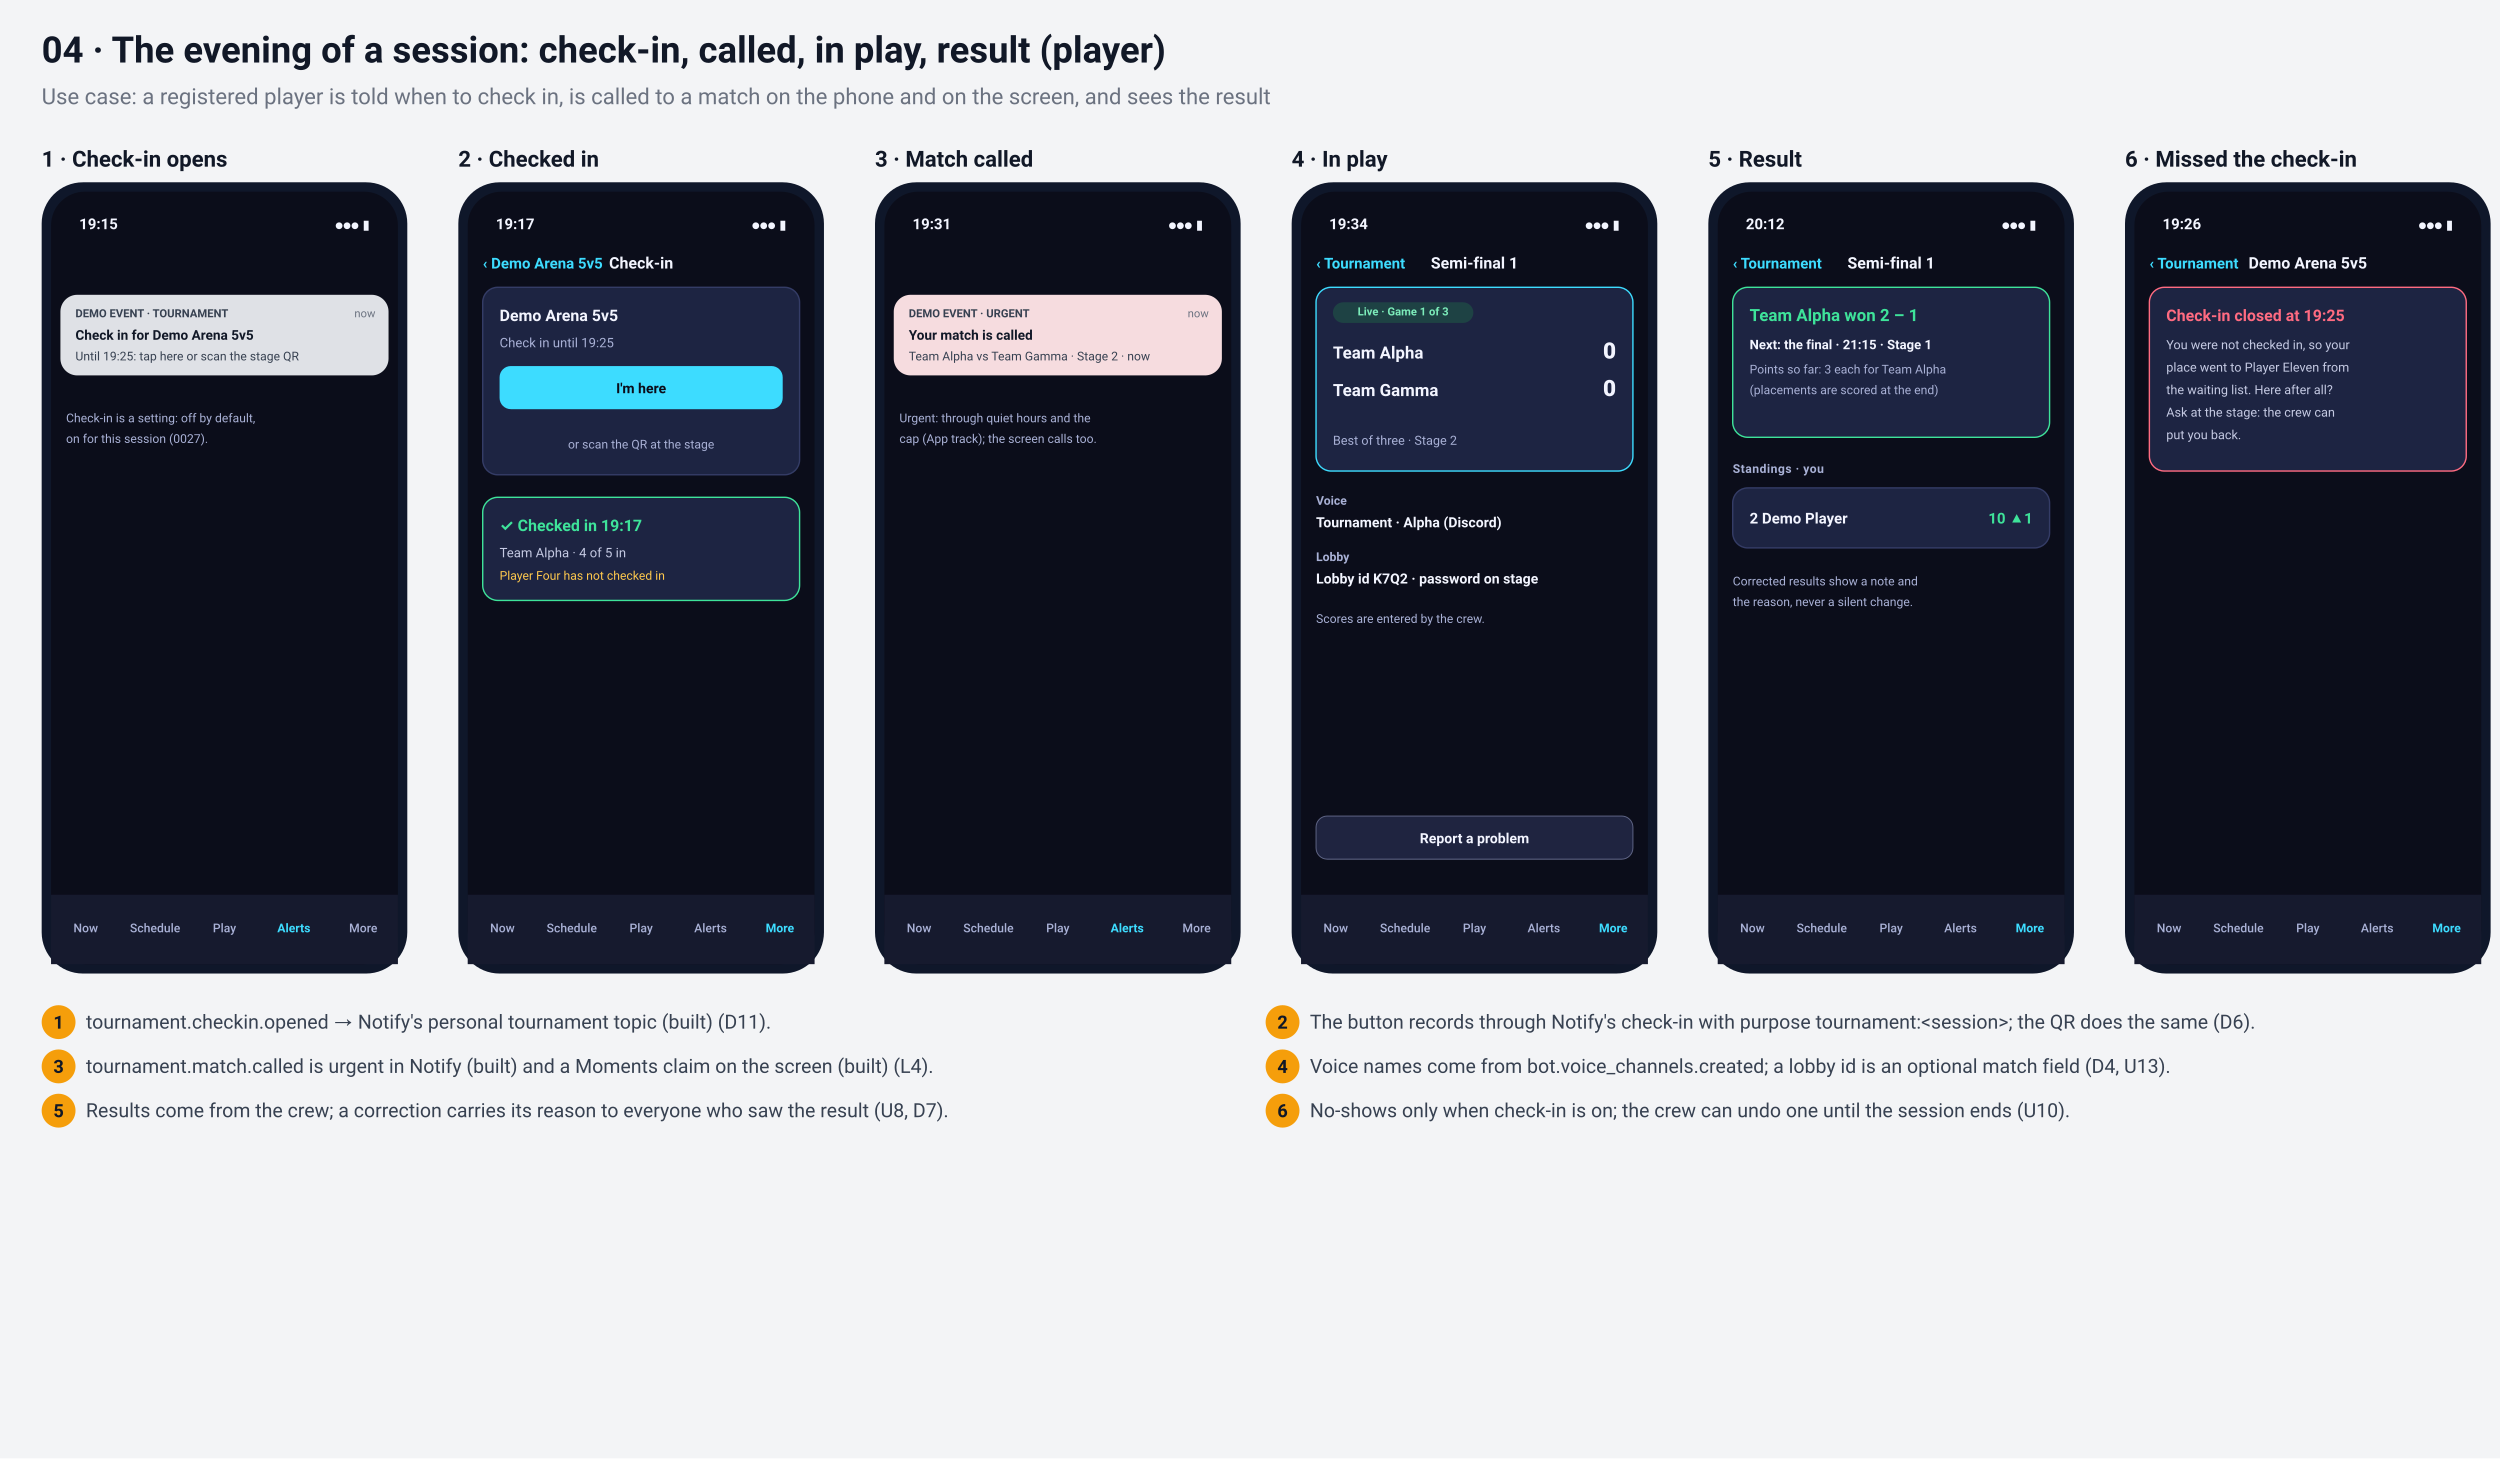
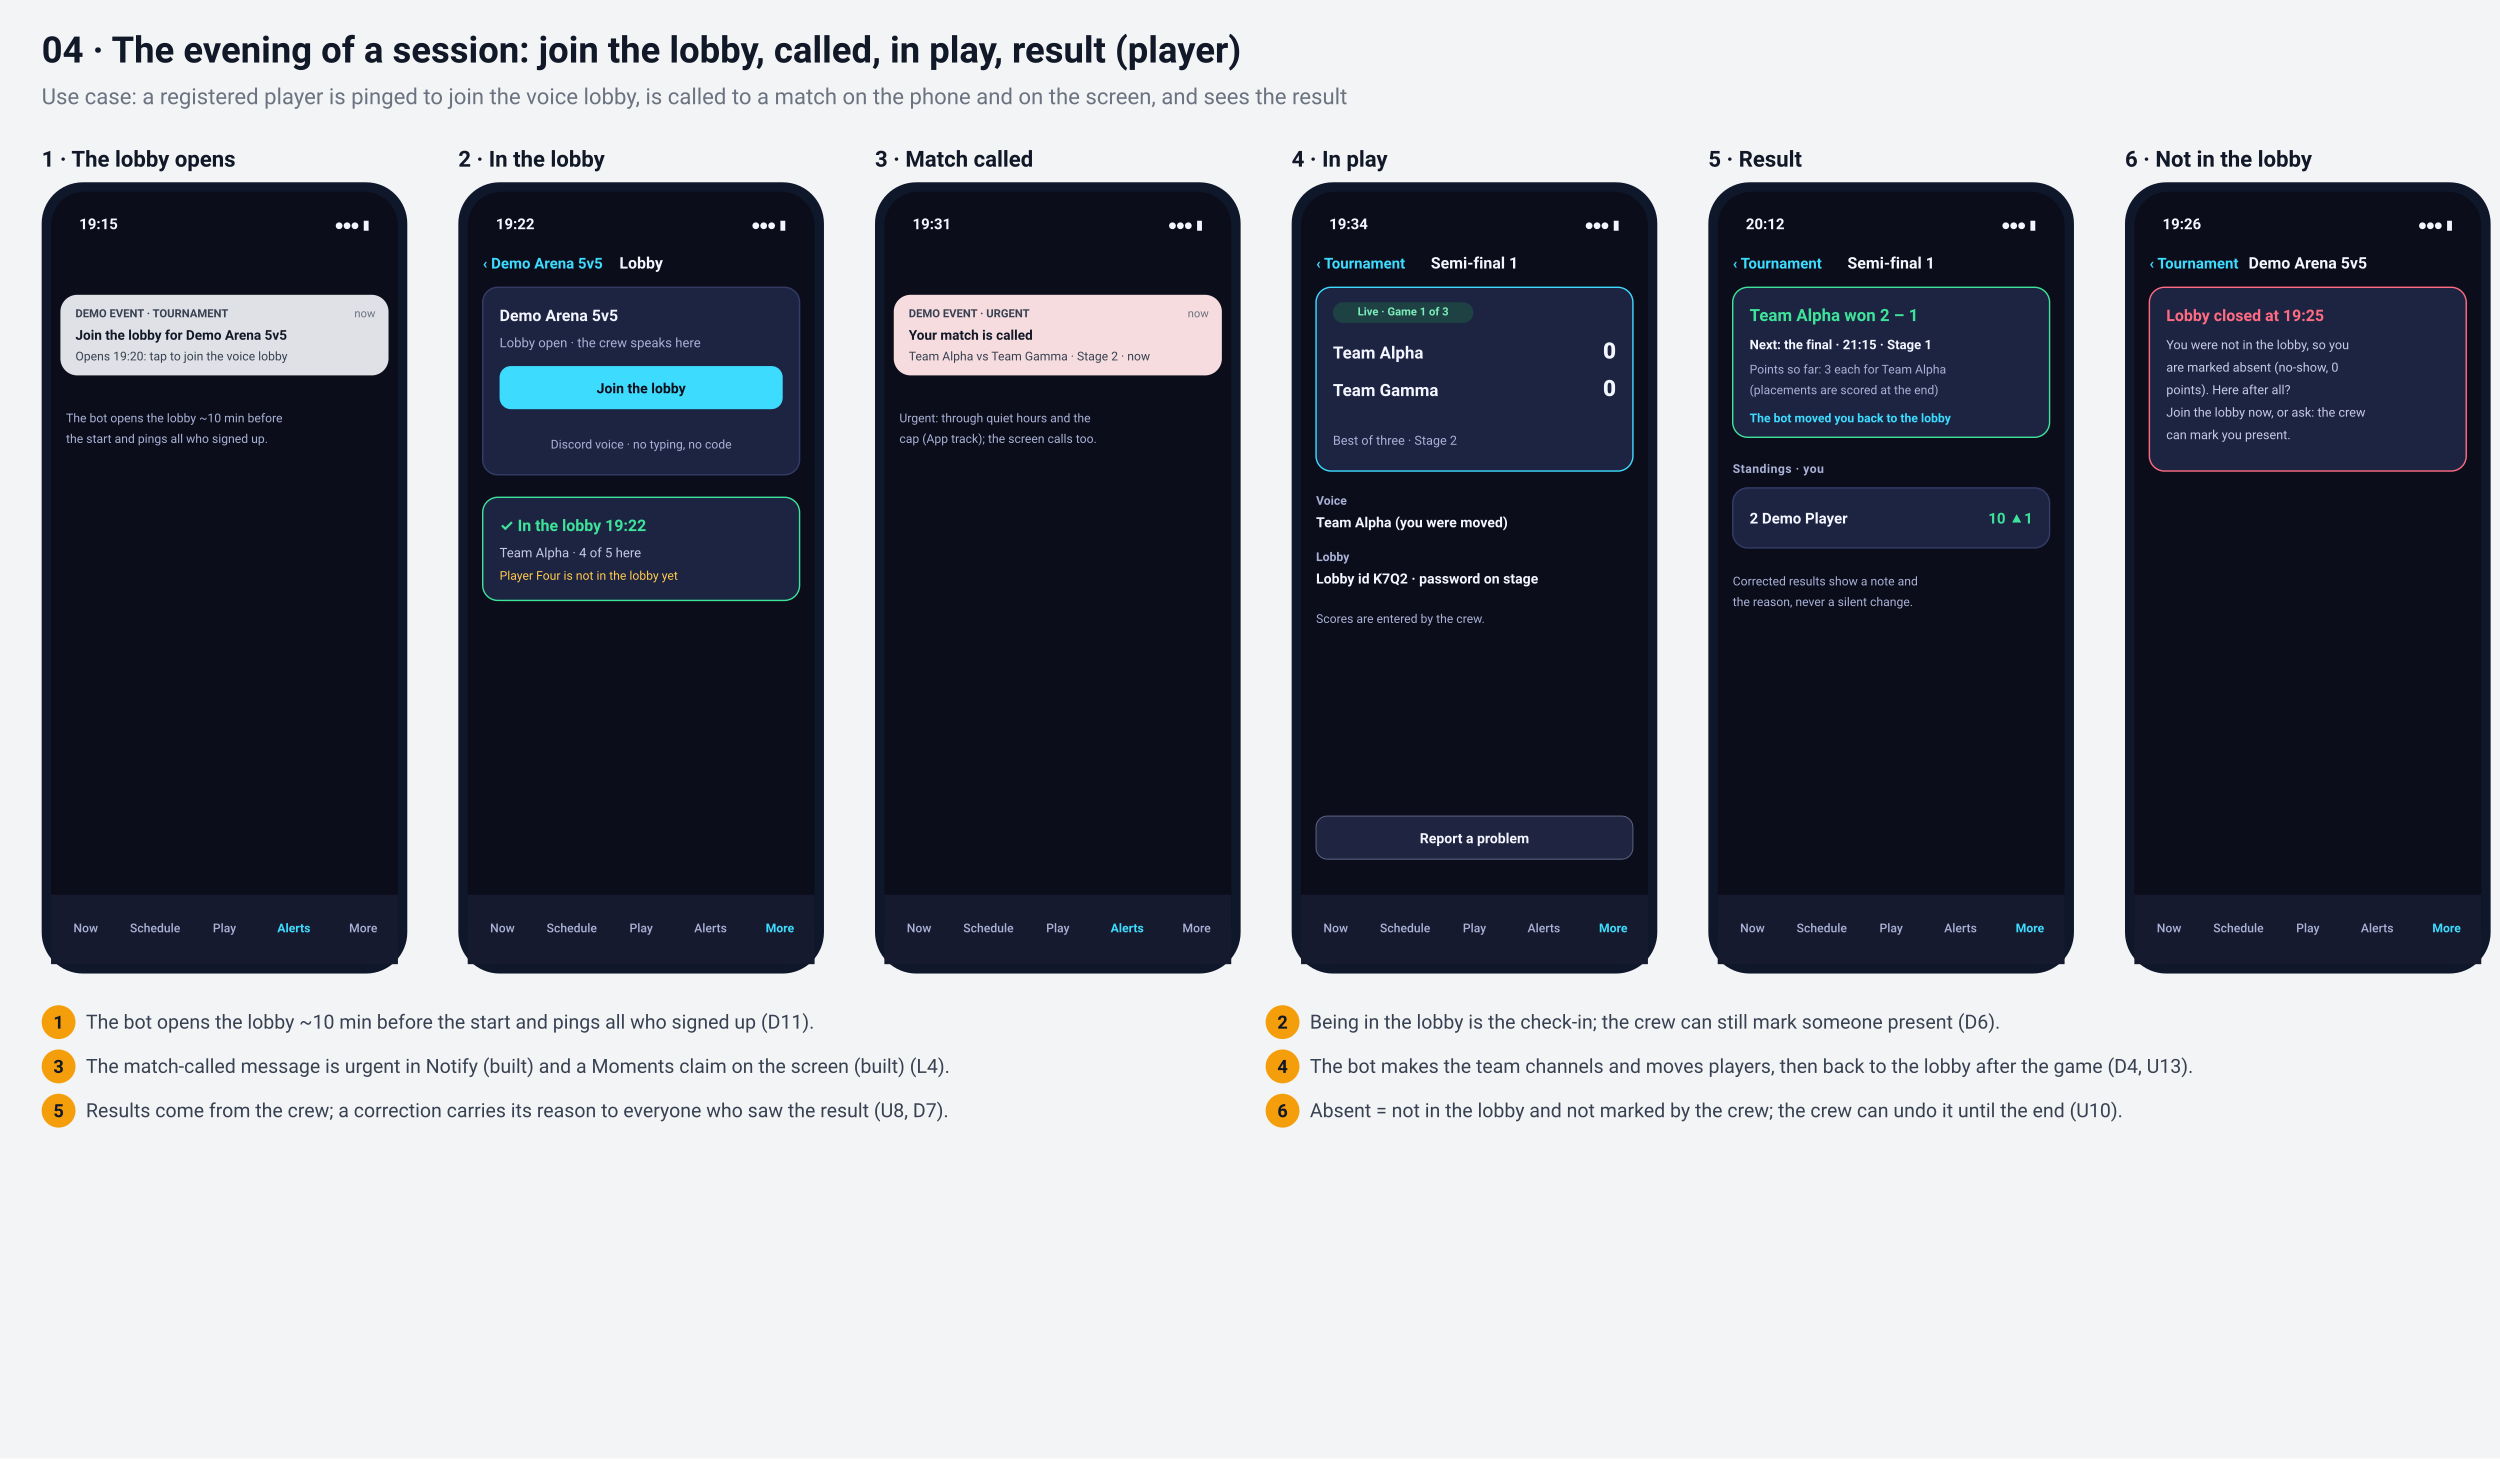
<svg xmlns="http://www.w3.org/2000/svg" viewBox="0 0 1920 1120" width="1920" height="1120" font-family="system-ui, -apple-system, 'Segoe UI', Roboto, Helvetica, Arial, sans-serif">
  <defs>
    <marker id="ah" viewBox="0 0 10 10" refX="9" refY="5" markerWidth="8" markerHeight="8" orient="auto-start-reverse">
      <path d="M0,0 L10,5 L0,10 z" fill="#6b7280" />
    </marker>
  </defs>
  <rect x="0.0" y="0.0" width="1920.0" height="1120.0" rx="0" fill="#f3f4f6" />
-   <text x="32.0" y="48.0" font-size="28" fill="#111827" font-weight="700" text-anchor="start" data-box="32.0 1888.0">04 · The evening of a session: check-in, called, in play, result (player)</text>
-   <text x="32.0" y="80.0" font-size="17" fill="#6b7280" font-weight="400" text-anchor="start" data-box="32.0 1888.0">Use case: a registered player is told when to check in, is called to a match on the phone and on the screen, and sees the result</text>
-   <text x="32.0" y="128.0" font-size="17" fill="#111827" font-weight="700" text-anchor="start" data-box="32.0 312.0">1 · Check-in opens</text>
-   <text x="352.0" y="128.0" font-size="17" fill="#111827" font-weight="700" text-anchor="start" data-box="352.0 632.0">2 · Checked in</text>
+   <text x="32.0" y="48.0" font-size="28" fill="#111827" font-weight="700" text-anchor="start" data-box="32.0 1888.0">04 · The evening of a session: join the lobby, called, in play, result (player)</text>
+   <text x="32.0" y="80.0" font-size="17" fill="#6b7280" font-weight="400" text-anchor="start" data-box="32.0 1888.0">Use case: a registered player is pinged to join the voice lobby, is called to a match on the phone and on the screen, and sees the result</text>
+   <text x="32.0" y="128.0" font-size="17" fill="#111827" font-weight="700" text-anchor="start" data-box="32.0 312.0">1 · The lobby opens</text>
+   <text x="352.0" y="128.0" font-size="17" fill="#111827" font-weight="700" text-anchor="start" data-box="352.0 632.0">2 · In the lobby</text>
  <text x="672.0" y="128.0" font-size="17" fill="#111827" font-weight="700" text-anchor="start" data-box="672.0 952.0">3 · Match called</text>
  <text x="992.0" y="128.0" font-size="17" fill="#111827" font-weight="700" text-anchor="start" data-box="992.0 1272.0">4 · In play</text>
  <text x="1312.0" y="128.0" font-size="17" fill="#111827" font-weight="700" text-anchor="start" data-box="1312.0 1592.0">5 · Result</text>
-   <text x="1632.0" y="128.0" font-size="17" fill="#111827" font-weight="700" text-anchor="start" data-box="1632.0 1912.0">6 · Missed the check-in</text>
+   <text x="1632.0" y="128.0" font-size="17" fill="#111827" font-weight="700" text-anchor="start" data-box="1632.0 1912.0">6 · Not in the lobby</text>
  <g transform="translate(32.0,140.0) scale(0.72)">
    <rect x="0.0" y="0.0" width="390.0" height="844.0" rx="44" fill="#0f172a" />
    <rect x="10.0" y="10.0" width="370.0" height="824.0" rx="36" fill="#0b0d1a" />
    <text x="40.0" y="50.0" font-size="16" fill="#f3f5ff" font-weight="600" text-anchor="start">19:15</text>
    <text x="350.0" y="50.0" font-size="14" fill="#f3f5ff" font-weight="400" text-anchor="end">●●● ▮</text>
    <rect x="10.0" y="760.0" width="370.0" height="74.0" rx="0" fill="#161a2e" />
    <text x="47.0" y="800.0" font-size="13" fill="#a9b1d6" font-weight="500" text-anchor="middle">Now</text>
    <text x="121.0" y="800.0" font-size="13" fill="#a9b1d6" font-weight="500" text-anchor="middle">Schedule</text>
    <text x="195.0" y="800.0" font-size="13" fill="#a9b1d6" font-weight="500" text-anchor="middle">Play</text>
    <text x="269.0" y="800.0" font-size="13" fill="#3ddcff" font-weight="600" text-anchor="middle">Alerts</text>
    <text x="343.0" y="800.0" font-size="13" fill="#a9b1d6" font-weight="500" text-anchor="middle">More</text>
    <rect x="20.0" y="120.0" width="350.0" height="86.0" rx="18" fill="#e5e7eb" opacity="0.97" />
    <text x="36.0" y="144.0" font-size="12" fill="#374151" font-weight="600" text-anchor="start" data-box="36.0 310.0">DEMO EVENT · TOURNAMENT</text>
    <text x="356.0" y="144.0" font-size="12" fill="#6b7280" font-weight="400" text-anchor="end">now</text>
-     <text x="36.0" y="168.0" font-size="14.5" fill="#111827" font-weight="700" text-anchor="start" data-box="36.0 358.0">Check in for Demo Arena 5v5</text>
-     <text x="36.0" y="190.0" font-size="13" fill="#374151" font-weight="400" text-anchor="start" data-box="36.0 358.0">Until 19:25: tap here or scan the stage QR</text>
-     <text x="26.0" y="256.0" font-size="13" fill="#a9b1d6" font-weight="400" text-anchor="start" data-box="26.0 364.0">Check-in is a setting: off by default,</text>
-     <text x="26.0" y="278.0" font-size="13" fill="#a9b1d6" font-weight="400" text-anchor="start" data-box="26.0 364.0">on for this session (0027).</text>
+     <text x="36.0" y="168.0" font-size="14.5" fill="#111827" font-weight="700" text-anchor="start" data-box="36.0 358.0">Join the lobby for Demo Arena 5v5</text>
+     <text x="36.0" y="190.0" font-size="13" fill="#374151" font-weight="400" text-anchor="start" data-box="36.0 358.0">Opens 19:20: tap to join the voice lobby</text>
+     <text x="26.0" y="256.0" font-size="13" fill="#a9b1d6" font-weight="400" text-anchor="start" data-box="26.0 364.0">The bot opens the lobby ~10 min before</text>
+     <text x="26.0" y="278.0" font-size="13" fill="#a9b1d6" font-weight="400" text-anchor="start" data-box="26.0 364.0">the start and pings all who signed up.</text>
  </g>
  <g transform="translate(352.0,140.0) scale(0.72)">
    <rect x="0.0" y="0.0" width="390.0" height="844.0" rx="44" fill="#0f172a" />
    <rect x="10.0" y="10.0" width="370.0" height="824.0" rx="36" fill="#0b0d1a" />
-     <text x="40.0" y="50.0" font-size="16" fill="#f3f5ff" font-weight="600" text-anchor="start">19:17</text>
+     <text x="40.0" y="50.0" font-size="16" fill="#f3f5ff" font-weight="600" text-anchor="start">19:22</text>
    <text x="350.0" y="50.0" font-size="14" fill="#f3f5ff" font-weight="400" text-anchor="end">●●● ▮</text>
    <text x="26.0" y="92.0" font-size="16" fill="#3ddcff" font-weight="600" text-anchor="start">‹ Demo Arena 5v5</text>
-     <text x="195.0" y="92.0" font-size="17" fill="#f3f5ff" font-weight="700" text-anchor="middle" data-box="110.0 280.0">Check-in</text>
+     <text x="195.0" y="92.0" font-size="17" fill="#f3f5ff" font-weight="700" text-anchor="middle" data-box="110.0 280.0">Lobby</text>
    <rect x="10.0" y="760.0" width="370.0" height="74.0" rx="0" fill="#161a2e" />
    <text x="47.0" y="800.0" font-size="13" fill="#a9b1d6" font-weight="500" text-anchor="middle">Now</text>
    <text x="121.0" y="800.0" font-size="13" fill="#a9b1d6" font-weight="500" text-anchor="middle">Schedule</text>
    <text x="195.0" y="800.0" font-size="13" fill="#a9b1d6" font-weight="500" text-anchor="middle">Play</text>
    <text x="269.0" y="800.0" font-size="13" fill="#a9b1d6" font-weight="500" text-anchor="middle">Alerts</text>
    <text x="343.0" y="800.0" font-size="13" fill="#3ddcff" font-weight="600" text-anchor="middle">More</text>
    <rect x="26.0" y="112.0" width="338.0" height="200.0" rx="16" fill="#1d2442" stroke="#343c66" stroke-width="1.5" />
    <text x="44.0" y="148.0" font-size="17" fill="#f3f5ff" font-weight="700" text-anchor="start" data-box="44.0 346.0">Demo Arena 5v5</text>
-     <text x="44.0" y="176.0" font-size="14" fill="#a9b1d6" font-weight="400" text-anchor="start" data-box="44.0 346.0">Check in until 19:25</text>
+     <text x="44.0" y="176.0" font-size="14" fill="#a9b1d6" font-weight="400" text-anchor="start" data-box="44.0 346.0">Lobby open · the crew speaks here</text>
    <rect x="44.0" y="196.0" width="302.0" height="46.0" rx="12" fill="#3ddcff" />
-     <text x="195.0" y="225.0" font-size="15" fill="#0b0d1a" font-weight="700" text-anchor="middle" data-box="50.0 340.0">I'm here</text>
-     <text x="195.0" y="284.0" font-size="13" fill="#a9b1d6" font-weight="400" text-anchor="middle">or scan the QR at the stage</text>
+     <text x="195.0" y="225.0" font-size="15" fill="#0b0d1a" font-weight="700" text-anchor="middle" data-box="50.0 340.0">Join the lobby</text>
+     <text x="195.0" y="284.0" font-size="13" fill="#a9b1d6" font-weight="400" text-anchor="middle">Discord voice · no typing, no code</text>
    <rect x="26.0" y="336.0" width="338.0" height="110.0" rx="16" fill="#1d2442" stroke="#3ee39a" stroke-width="1.5" />
-     <text x="44.0" y="372.0" font-size="17" fill="#3ee39a" font-weight="700" text-anchor="start" data-box="44.0 346.0">✓ Checked in 19:17</text>
-     <text x="44.0" y="400.0" font-size="14" fill="#c5cae3" font-weight="400" text-anchor="start" data-box="44.0 346.0">Team Alpha · 4 of 5 in</text>
-     <text x="44.0" y="424.0" font-size="13" fill="#ffc94d" font-weight="400" text-anchor="start" data-box="44.0 346.0">Player Four has not checked in</text>
+     <text x="44.0" y="372.0" font-size="17" fill="#3ee39a" font-weight="700" text-anchor="start" data-box="44.0 346.0">✓ In the lobby 19:22</text>
+     <text x="44.0" y="400.0" font-size="14" fill="#c5cae3" font-weight="400" text-anchor="start" data-box="44.0 346.0">Team Alpha · 4 of 5 here</text>
+     <text x="44.0" y="424.0" font-size="13" fill="#ffc94d" font-weight="400" text-anchor="start" data-box="44.0 346.0">Player Four is not in the lobby yet</text>
  </g>
  <g transform="translate(672.0,140.0) scale(0.72)">
    <rect x="0.0" y="0.0" width="390.0" height="844.0" rx="44" fill="#0f172a" />
    <rect x="10.0" y="10.0" width="370.0" height="824.0" rx="36" fill="#0b0d1a" />
    <text x="40.0" y="50.0" font-size="16" fill="#f3f5ff" font-weight="600" text-anchor="start">19:31</text>
    <text x="350.0" y="50.0" font-size="14" fill="#f3f5ff" font-weight="400" text-anchor="end">●●● ▮</text>
    <rect x="10.0" y="760.0" width="370.0" height="74.0" rx="0" fill="#161a2e" />
    <text x="47.0" y="800.0" font-size="13" fill="#a9b1d6" font-weight="500" text-anchor="middle">Now</text>
    <text x="121.0" y="800.0" font-size="13" fill="#a9b1d6" font-weight="500" text-anchor="middle">Schedule</text>
    <text x="195.0" y="800.0" font-size="13" fill="#a9b1d6" font-weight="500" text-anchor="middle">Play</text>
    <text x="269.0" y="800.0" font-size="13" fill="#3ddcff" font-weight="600" text-anchor="middle">Alerts</text>
    <text x="343.0" y="800.0" font-size="13" fill="#a9b1d6" font-weight="500" text-anchor="middle">More</text>
    <rect x="20.0" y="120.0" width="350.0" height="86.0" rx="18" fill="#fde2e4" opacity="0.97" />
    <text x="36.0" y="144.0" font-size="12" fill="#374151" font-weight="600" text-anchor="start" data-box="36.0 310.0">DEMO EVENT · URGENT</text>
    <text x="356.0" y="144.0" font-size="12" fill="#6b7280" font-weight="400" text-anchor="end">now</text>
    <text x="36.0" y="168.0" font-size="14.5" fill="#111827" font-weight="700" text-anchor="start" data-box="36.0 358.0">Your match is called</text>
    <text x="36.0" y="190.0" font-size="13" fill="#374151" font-weight="400" text-anchor="start" data-box="36.0 358.0">Team Alpha vs Team Gamma · Stage 2 · now</text>
    <text x="26.0" y="256.0" font-size="13" fill="#a9b1d6" font-weight="400" text-anchor="start" data-box="26.0 364.0">Urgent: through quiet hours and the</text>
    <text x="26.0" y="278.0" font-size="13" fill="#a9b1d6" font-weight="400" text-anchor="start" data-box="26.0 364.0">cap (App track); the screen calls too.</text>
  </g>
  <g transform="translate(992.0,140.0) scale(0.72)">
    <rect x="0.0" y="0.0" width="390.0" height="844.0" rx="44" fill="#0f172a" />
    <rect x="10.0" y="10.0" width="370.0" height="824.0" rx="36" fill="#0b0d1a" />
    <text x="40.0" y="50.0" font-size="16" fill="#f3f5ff" font-weight="600" text-anchor="start">19:34</text>
    <text x="350.0" y="50.0" font-size="14" fill="#f3f5ff" font-weight="400" text-anchor="end">●●● ▮</text>
    <text x="26.0" y="92.0" font-size="16" fill="#3ddcff" font-weight="600" text-anchor="start">‹ Tournament</text>
    <text x="195.0" y="92.0" font-size="17" fill="#f3f5ff" font-weight="700" text-anchor="middle" data-box="110.0 280.0">Semi-final 1</text>
    <rect x="10.0" y="760.0" width="370.0" height="74.0" rx="0" fill="#161a2e" />
    <text x="47.0" y="800.0" font-size="13" fill="#a9b1d6" font-weight="500" text-anchor="middle">Now</text>
    <text x="121.0" y="800.0" font-size="13" fill="#a9b1d6" font-weight="500" text-anchor="middle">Schedule</text>
    <text x="195.0" y="800.0" font-size="13" fill="#a9b1d6" font-weight="500" text-anchor="middle">Play</text>
    <text x="269.0" y="800.0" font-size="13" fill="#a9b1d6" font-weight="500" text-anchor="middle">Alerts</text>
    <text x="343.0" y="800.0" font-size="13" fill="#3ddcff" font-weight="600" text-anchor="middle">More</text>
    <rect x="26.0" y="112.0" width="338.0" height="196.0" rx="16" fill="#1d2442" stroke="#3ddcff" stroke-width="1.5" />
    <rect x="44.0" y="128.0" width="149.8" height="22.0" rx="11.0" fill="#1e4244" />
    <text x="118.9" y="142.0" font-size="12" fill="#7cecba" font-weight="600" text-anchor="middle" data-box="48.0 189.8">Live · Game 1 of 3</text>
    <text x="44.0" y="188.0" font-size="18" fill="#f3f5ff" font-weight="700" text-anchor="start" data-box="44.0 280.0">Team Alpha</text>
    <text x="346.0" y="188.0" font-size="24" fill="#f3f5ff" font-weight="800" text-anchor="end">0</text>
    <text x="44.0" y="228.0" font-size="18" fill="#f3f5ff" font-weight="700" text-anchor="start" data-box="44.0 280.0">Team Gamma</text>
    <text x="346.0" y="228.0" font-size="24" fill="#f3f5ff" font-weight="800" text-anchor="end">0</text>
    <text x="44.0" y="280.0" font-size="13.5" fill="#a9b1d6" font-weight="400" text-anchor="start" data-box="44.0 346.0">Best of three · Stage 2</text>
    <text x="26.0" y="344.0" font-size="13" fill="#a9b1d6" font-weight="600" text-anchor="start">Voice</text>
-     <text x="26.0" y="368.0" font-size="15" fill="#f3f5ff" font-weight="600" text-anchor="start" data-box="26.0 364.0">Tournament · Alpha (Discord)</text>
+     <text x="26.0" y="368.0" font-size="15" fill="#f3f5ff" font-weight="600" text-anchor="start" data-box="26.0 364.0">Team Alpha (you were moved)</text>
    <text x="26.0" y="404.0" font-size="13" fill="#a9b1d6" font-weight="600" text-anchor="start">Lobby</text>
    <text x="26.0" y="428.0" font-size="15" fill="#f3f5ff" font-weight="600" text-anchor="start" data-box="26.0 364.0">Lobby id K7Q2 · password on stage</text>
    <text x="26.0" y="470.0" font-size="13" fill="#a9b1d6" font-weight="400" text-anchor="start" data-box="26.0 364.0">Scores are entered by the crew.</text>
    <rect x="26.0" y="676.0" width="338.0" height="46.0" rx="12" fill="#1f2440" stroke="#616788" stroke-width="1" />
    <text x="195.0" y="705.0" font-size="15" fill="#f3f5ff" font-weight="700" text-anchor="middle" data-box="32.0 358.0">Report a problem</text>
  </g>
  <g transform="translate(1312.0,140.0) scale(0.72)">
    <rect x="0.0" y="0.0" width="390.0" height="844.0" rx="44" fill="#0f172a" />
    <rect x="10.0" y="10.0" width="370.0" height="824.0" rx="36" fill="#0b0d1a" />
    <text x="40.0" y="50.0" font-size="16" fill="#f3f5ff" font-weight="600" text-anchor="start">20:12</text>
    <text x="350.0" y="50.0" font-size="14" fill="#f3f5ff" font-weight="400" text-anchor="end">●●● ▮</text>
    <text x="26.0" y="92.0" font-size="16" fill="#3ddcff" font-weight="600" text-anchor="start">‹ Tournament</text>
    <text x="195.0" y="92.0" font-size="17" fill="#f3f5ff" font-weight="700" text-anchor="middle" data-box="110.0 280.0">Semi-final 1</text>
    <rect x="10.0" y="760.0" width="370.0" height="74.0" rx="0" fill="#161a2e" />
    <text x="47.0" y="800.0" font-size="13" fill="#a9b1d6" font-weight="500" text-anchor="middle">Now</text>
    <text x="121.0" y="800.0" font-size="13" fill="#a9b1d6" font-weight="500" text-anchor="middle">Schedule</text>
    <text x="195.0" y="800.0" font-size="13" fill="#a9b1d6" font-weight="500" text-anchor="middle">Play</text>
    <text x="269.0" y="800.0" font-size="13" fill="#a9b1d6" font-weight="500" text-anchor="middle">Alerts</text>
    <text x="343.0" y="800.0" font-size="13" fill="#3ddcff" font-weight="600" text-anchor="middle">More</text>
    <rect x="26.0" y="112.0" width="338.0" height="160.0" rx="16" fill="#1d2442" stroke="#3ee39a" stroke-width="1.5" />
    <text x="44.0" y="148.0" font-size="18" fill="#3ee39a" font-weight="700" text-anchor="start" data-box="44.0 346.0">Team Alpha won 2 – 1</text>
    <text x="44.0" y="178.0" font-size="14" fill="#f3f5ff" font-weight="600" text-anchor="start" data-box="44.0 346.0">Next: the final · 21:15 · Stage 1</text>
    <text x="44.0" y="204.0" font-size="13" fill="#a9b1d6" font-weight="400" text-anchor="start" data-box="44.0 346.0">Points so far: 3 each for Team Alpha</text>
    <text x="44.0" y="226.0" font-size="13" fill="#a9b1d6" font-weight="400" text-anchor="start" data-box="44.0 346.0">(placements are scored at the end)</text>
+     <text x="44.0" y="256.0" font-size="13" fill="#3ddcff" font-weight="600" text-anchor="start" data-box="44.0 346.0">The bot moved you back to the lobby</text>
    <text x="26.0" y="310.0" font-size="13" fill="#a9b1d6" font-weight="600" text-anchor="start" letter-spacing="0.5">Standings · you</text>
    <rect x="26.0" y="326.0" width="338.0" height="64.0" rx="16" fill="#1d2442" stroke="#343c66" stroke-width="1.5" />
    <text x="44.0" y="364.0" font-size="16" fill="#f3f5ff" font-weight="700" text-anchor="start" data-box="44.0 250.0">2  Demo Player</text>
    <text x="346.0" y="364.0" font-size="16" fill="#3ee39a" font-weight="700" text-anchor="end">10 ▲1</text>
    <text x="26.0" y="430.0" font-size="13" fill="#a9b1d6" font-weight="400" text-anchor="start" data-box="26.0 364.0">Corrected results show a note and</text>
    <text x="26.0" y="452.0" font-size="13" fill="#a9b1d6" font-weight="400" text-anchor="start" data-box="26.0 364.0">the reason, never a silent change.</text>
  </g>
  <g transform="translate(1632.0,140.0) scale(0.72)">
    <rect x="0.0" y="0.0" width="390.0" height="844.0" rx="44" fill="#0f172a" />
    <rect x="10.0" y="10.0" width="370.0" height="824.0" rx="36" fill="#0b0d1a" />
    <text x="40.0" y="50.0" font-size="16" fill="#f3f5ff" font-weight="600" text-anchor="start">19:26</text>
    <text x="350.0" y="50.0" font-size="14" fill="#f3f5ff" font-weight="400" text-anchor="end">●●● ▮</text>
    <text x="26.0" y="92.0" font-size="16" fill="#3ddcff" font-weight="600" text-anchor="start">‹ Tournament</text>
    <text x="195.0" y="92.0" font-size="17" fill="#f3f5ff" font-weight="700" text-anchor="middle" data-box="110.0 280.0">Demo Arena 5v5</text>
    <rect x="10.0" y="760.0" width="370.0" height="74.0" rx="0" fill="#161a2e" />
    <text x="47.0" y="800.0" font-size="13" fill="#a9b1d6" font-weight="500" text-anchor="middle">Now</text>
    <text x="121.0" y="800.0" font-size="13" fill="#a9b1d6" font-weight="500" text-anchor="middle">Schedule</text>
    <text x="195.0" y="800.0" font-size="13" fill="#a9b1d6" font-weight="500" text-anchor="middle">Play</text>
    <text x="269.0" y="800.0" font-size="13" fill="#a9b1d6" font-weight="500" text-anchor="middle">Alerts</text>
    <text x="343.0" y="800.0" font-size="13" fill="#3ddcff" font-weight="600" text-anchor="middle">More</text>
    <rect x="26.0" y="112.0" width="338.0" height="196.0" rx="16" fill="#1d2442" stroke="#ff6b81" stroke-width="1.5" />
-     <text x="44.0" y="148.0" font-size="17" fill="#ff6b81" font-weight="700" text-anchor="start" data-box="44.0 346.0">Check-in closed at 19:25</text>
-     <text x="44.0" y="178.0" font-size="13.5" fill="#c5cae3" font-weight="400" text-anchor="start" data-box="44.0 346.0">You were not checked in, so your</text>
-     <text x="44.0" y="202.0" font-size="13.5" fill="#c5cae3" font-weight="400" text-anchor="start" data-box="44.0 346.0">place went to Player Eleven from</text>
-     <text x="44.0" y="226.0" font-size="13.5" fill="#c5cae3" font-weight="400" text-anchor="start" data-box="44.0 346.0">the waiting list. Here after all?</text>
-     <text x="44.0" y="250.0" font-size="13.5" fill="#c5cae3" font-weight="400" text-anchor="start" data-box="44.0 346.0">Ask at the stage: the crew can</text>
-     <text x="44.0" y="274.0" font-size="13.5" fill="#c5cae3" font-weight="400" text-anchor="start" data-box="44.0 346.0">put you back.</text>
+     <text x="44.0" y="148.0" font-size="17" fill="#ff6b81" font-weight="700" text-anchor="start" data-box="44.0 346.0">Lobby closed at 19:25</text>
+     <text x="44.0" y="178.0" font-size="13.5" fill="#c5cae3" font-weight="400" text-anchor="start" data-box="44.0 346.0">You were not in the lobby, so you</text>
+     <text x="44.0" y="202.0" font-size="13.5" fill="#c5cae3" font-weight="400" text-anchor="start" data-box="44.0 346.0">are marked absent (no-show, 0</text>
+     <text x="44.0" y="226.0" font-size="13.5" fill="#c5cae3" font-weight="400" text-anchor="start" data-box="44.0 346.0">points). Here after all?</text>
+     <text x="44.0" y="250.0" font-size="13.5" fill="#c5cae3" font-weight="400" text-anchor="start" data-box="44.0 346.0">Join the lobby now, or ask: the crew</text>
+     <text x="44.0" y="274.0" font-size="13.5" fill="#c5cae3" font-weight="400" text-anchor="start" data-box="44.0 346.0">can mark you present.</text>
  </g>
  <circle cx="45.0" cy="785.0" r="13" fill="#f59e0b" />
  <text x="45.0" y="790.0" font-size="14" fill="#111827" font-weight="700" text-anchor="middle">1</text>
-   <text x="66.0" y="790.0" font-size="15" fill="#374151" font-weight="400" text-anchor="start" data-box="66.0 932.0">tournament.checkin.opened → Notify's personal tournament topic (built) (D11).</text>
+   <text x="66.0" y="790.0" font-size="15" fill="#374151" font-weight="400" text-anchor="start" data-box="66.0 932.0">The bot opens the lobby ~10 min before the start and pings all who signed up (D11).</text>
  <circle cx="985.0" cy="785.0" r="13" fill="#f59e0b" />
  <text x="985.0" y="790.0" font-size="14" fill="#111827" font-weight="700" text-anchor="middle">2</text>
-   <text x="1006.0" y="790.0" font-size="15" fill="#374151" font-weight="400" text-anchor="start" data-box="1006.0 1872.0">The button records through Notify's check-in with purpose tournament:&lt;session&gt;; the QR does the same (D6).</text>
+   <text x="1006.0" y="790.0" font-size="15" fill="#374151" font-weight="400" text-anchor="start" data-box="1006.0 1872.0">Being in the lobby is the check-in; the crew can still mark someone present (D6).</text>
  <circle cx="45.0" cy="819.0" r="13" fill="#f59e0b" />
  <text x="45.0" y="824.0" font-size="14" fill="#111827" font-weight="700" text-anchor="middle">3</text>
-   <text x="66.0" y="824.0" font-size="15" fill="#374151" font-weight="400" text-anchor="start" data-box="66.0 932.0">tournament.match.called is urgent in Notify (built) and a Moments claim on the screen (built) (L4).</text>
+   <text x="66.0" y="824.0" font-size="15" fill="#374151" font-weight="400" text-anchor="start" data-box="66.0 932.0">The match-called message is urgent in Notify (built) and a Moments claim on the screen (built) (L4).</text>
  <circle cx="985.0" cy="819.0" r="13" fill="#f59e0b" />
  <text x="985.0" y="824.0" font-size="14" fill="#111827" font-weight="700" text-anchor="middle">4</text>
-   <text x="1006.0" y="824.0" font-size="15" fill="#374151" font-weight="400" text-anchor="start" data-box="1006.0 1872.0">Voice names come from bot.voice_channels.created; a lobby id is an optional match field (D4, U13).</text>
+   <text x="1006.0" y="824.0" font-size="15" fill="#374151" font-weight="400" text-anchor="start" data-box="1006.0 1872.0">The bot makes the team channels and moves players, then back to the lobby after the game (D4, U13).</text>
  <circle cx="45.0" cy="853.0" r="13" fill="#f59e0b" />
  <text x="45.0" y="858.0" font-size="14" fill="#111827" font-weight="700" text-anchor="middle">5</text>
  <text x="66.0" y="858.0" font-size="15" fill="#374151" font-weight="400" text-anchor="start" data-box="66.0 932.0">Results come from the crew; a correction carries its reason to everyone who saw the result (U8, D7).</text>
  <circle cx="985.0" cy="853.0" r="13" fill="#f59e0b" />
  <text x="985.0" y="858.0" font-size="14" fill="#111827" font-weight="700" text-anchor="middle">6</text>
-   <text x="1006.0" y="858.0" font-size="15" fill="#374151" font-weight="400" text-anchor="start" data-box="1006.0 1872.0">No-shows only when check-in is on; the crew can undo one until the session ends (U10).</text>
+   <text x="1006.0" y="858.0" font-size="15" fill="#374151" font-weight="400" text-anchor="start" data-box="1006.0 1872.0">Absent = not in the lobby and not marked by the crew; the crew can undo it until the end (U10).</text>
</svg>
